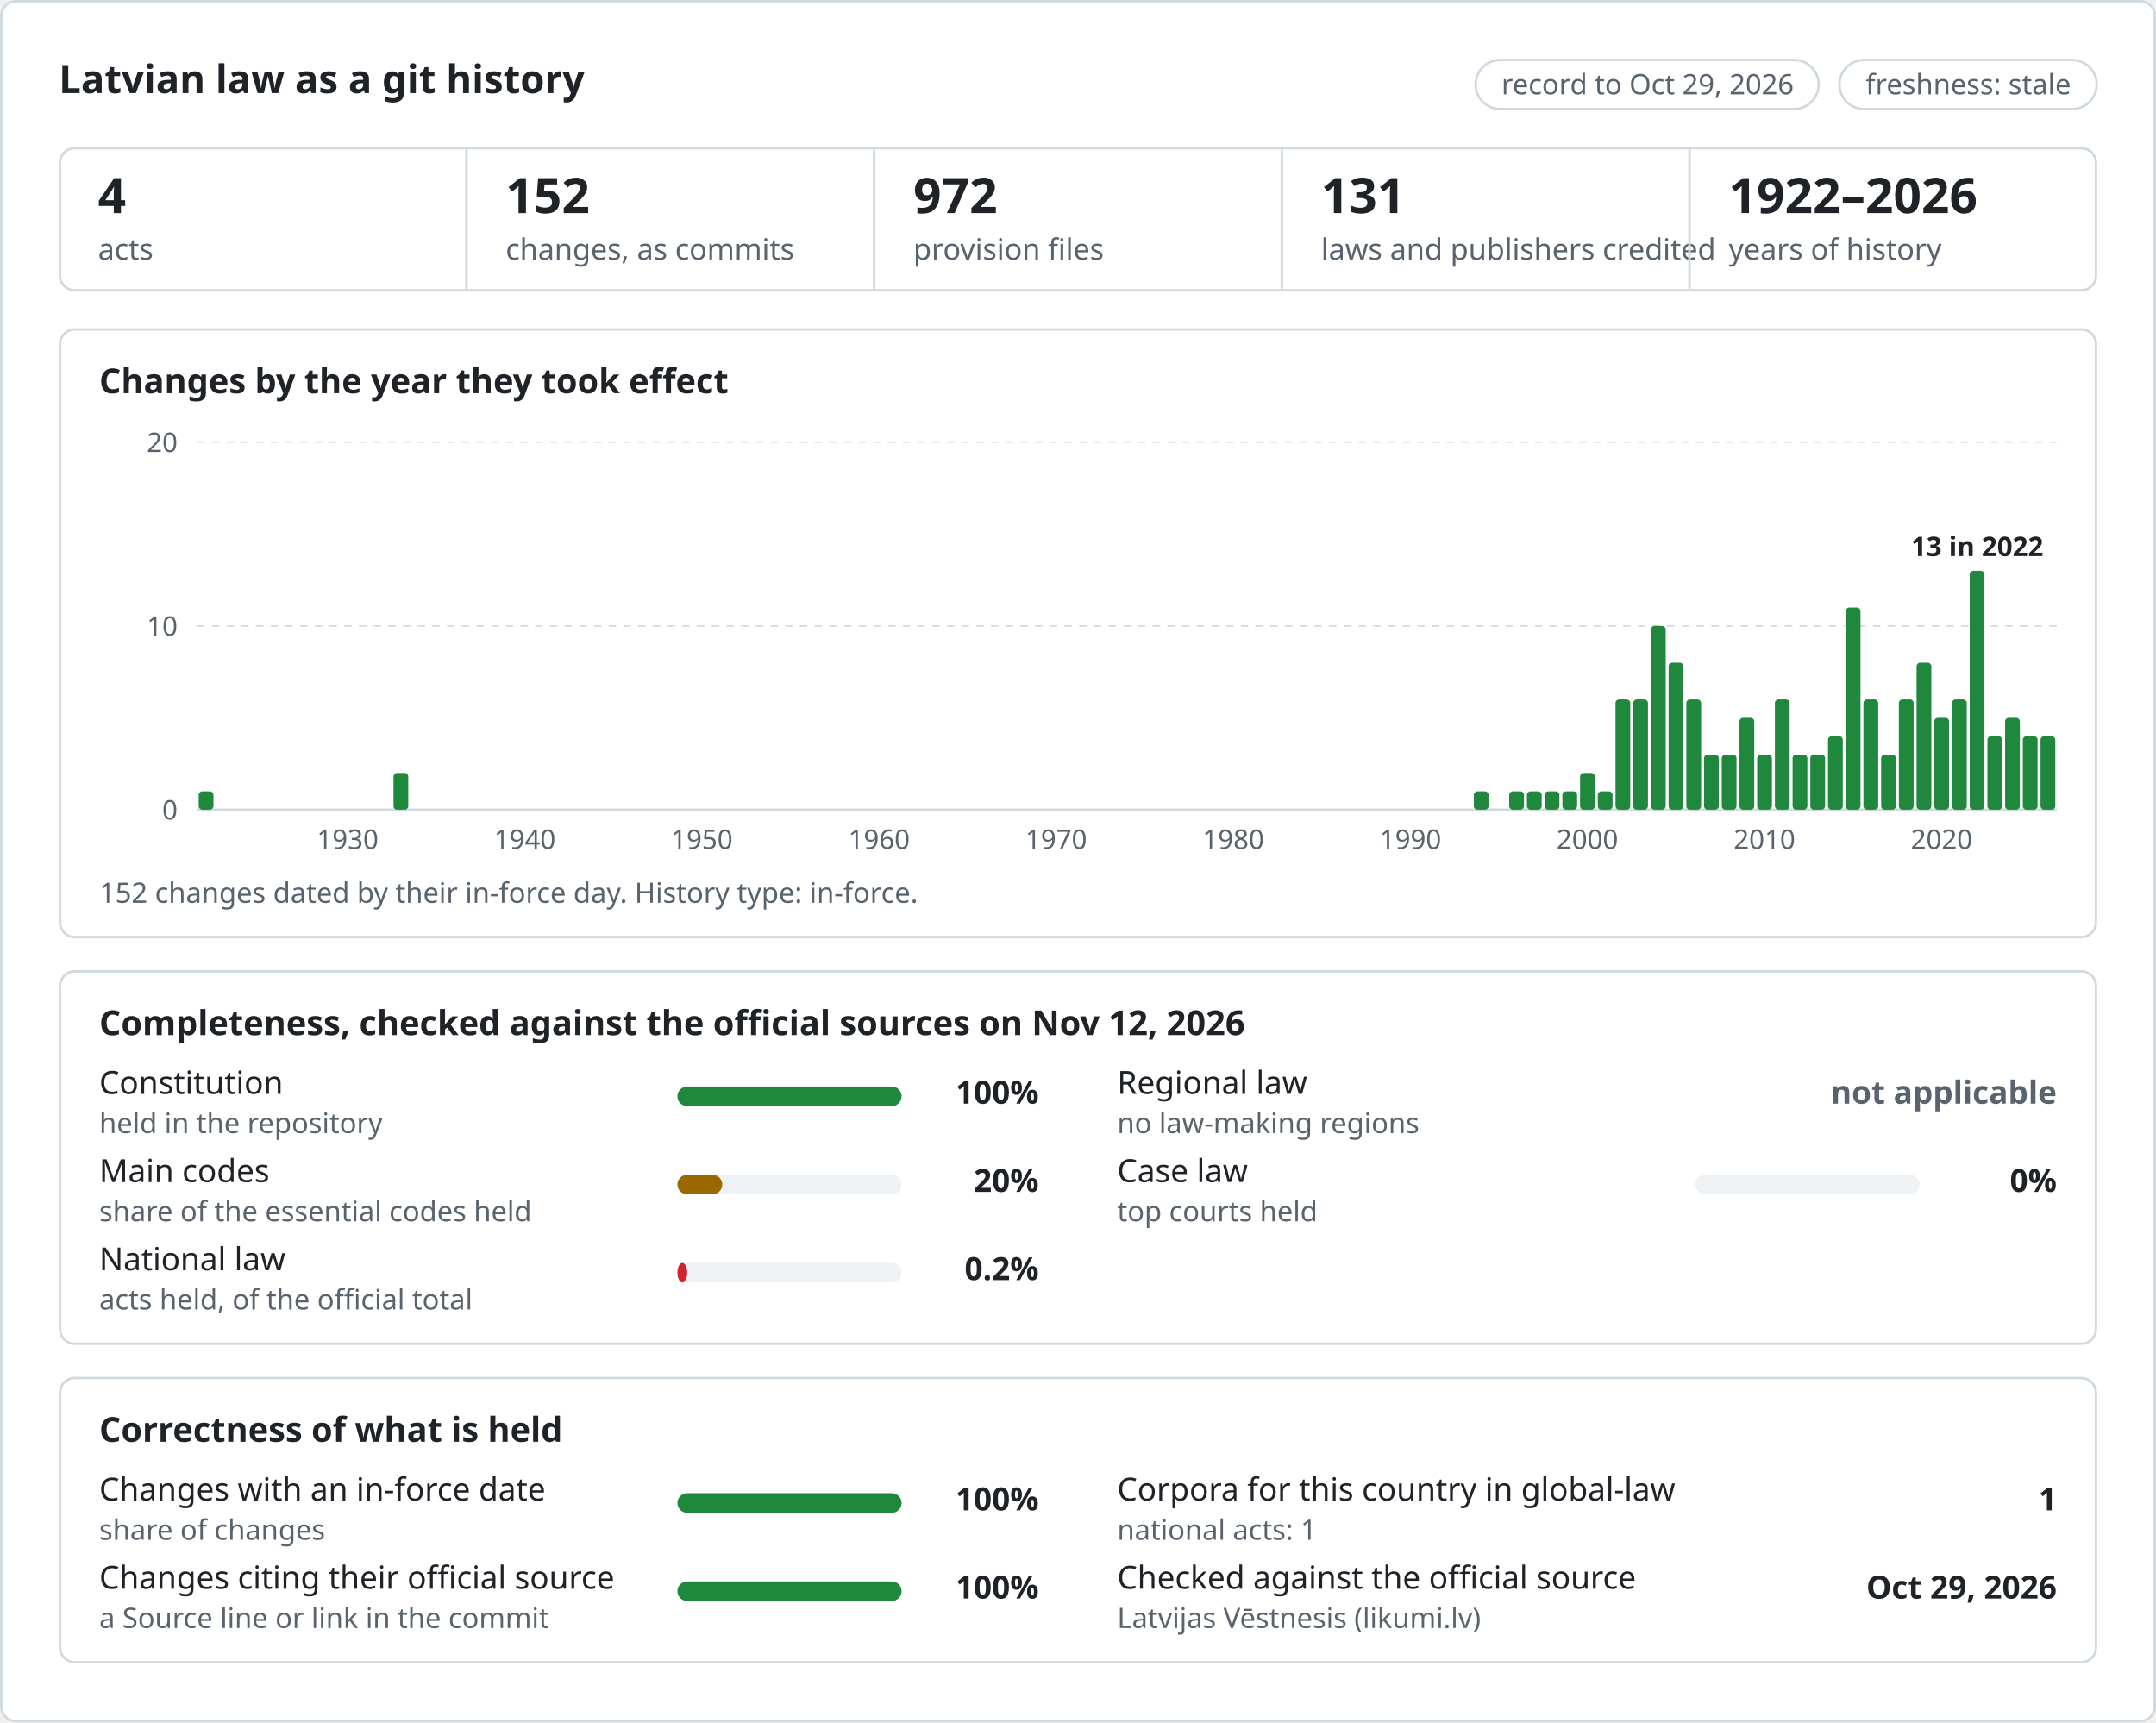
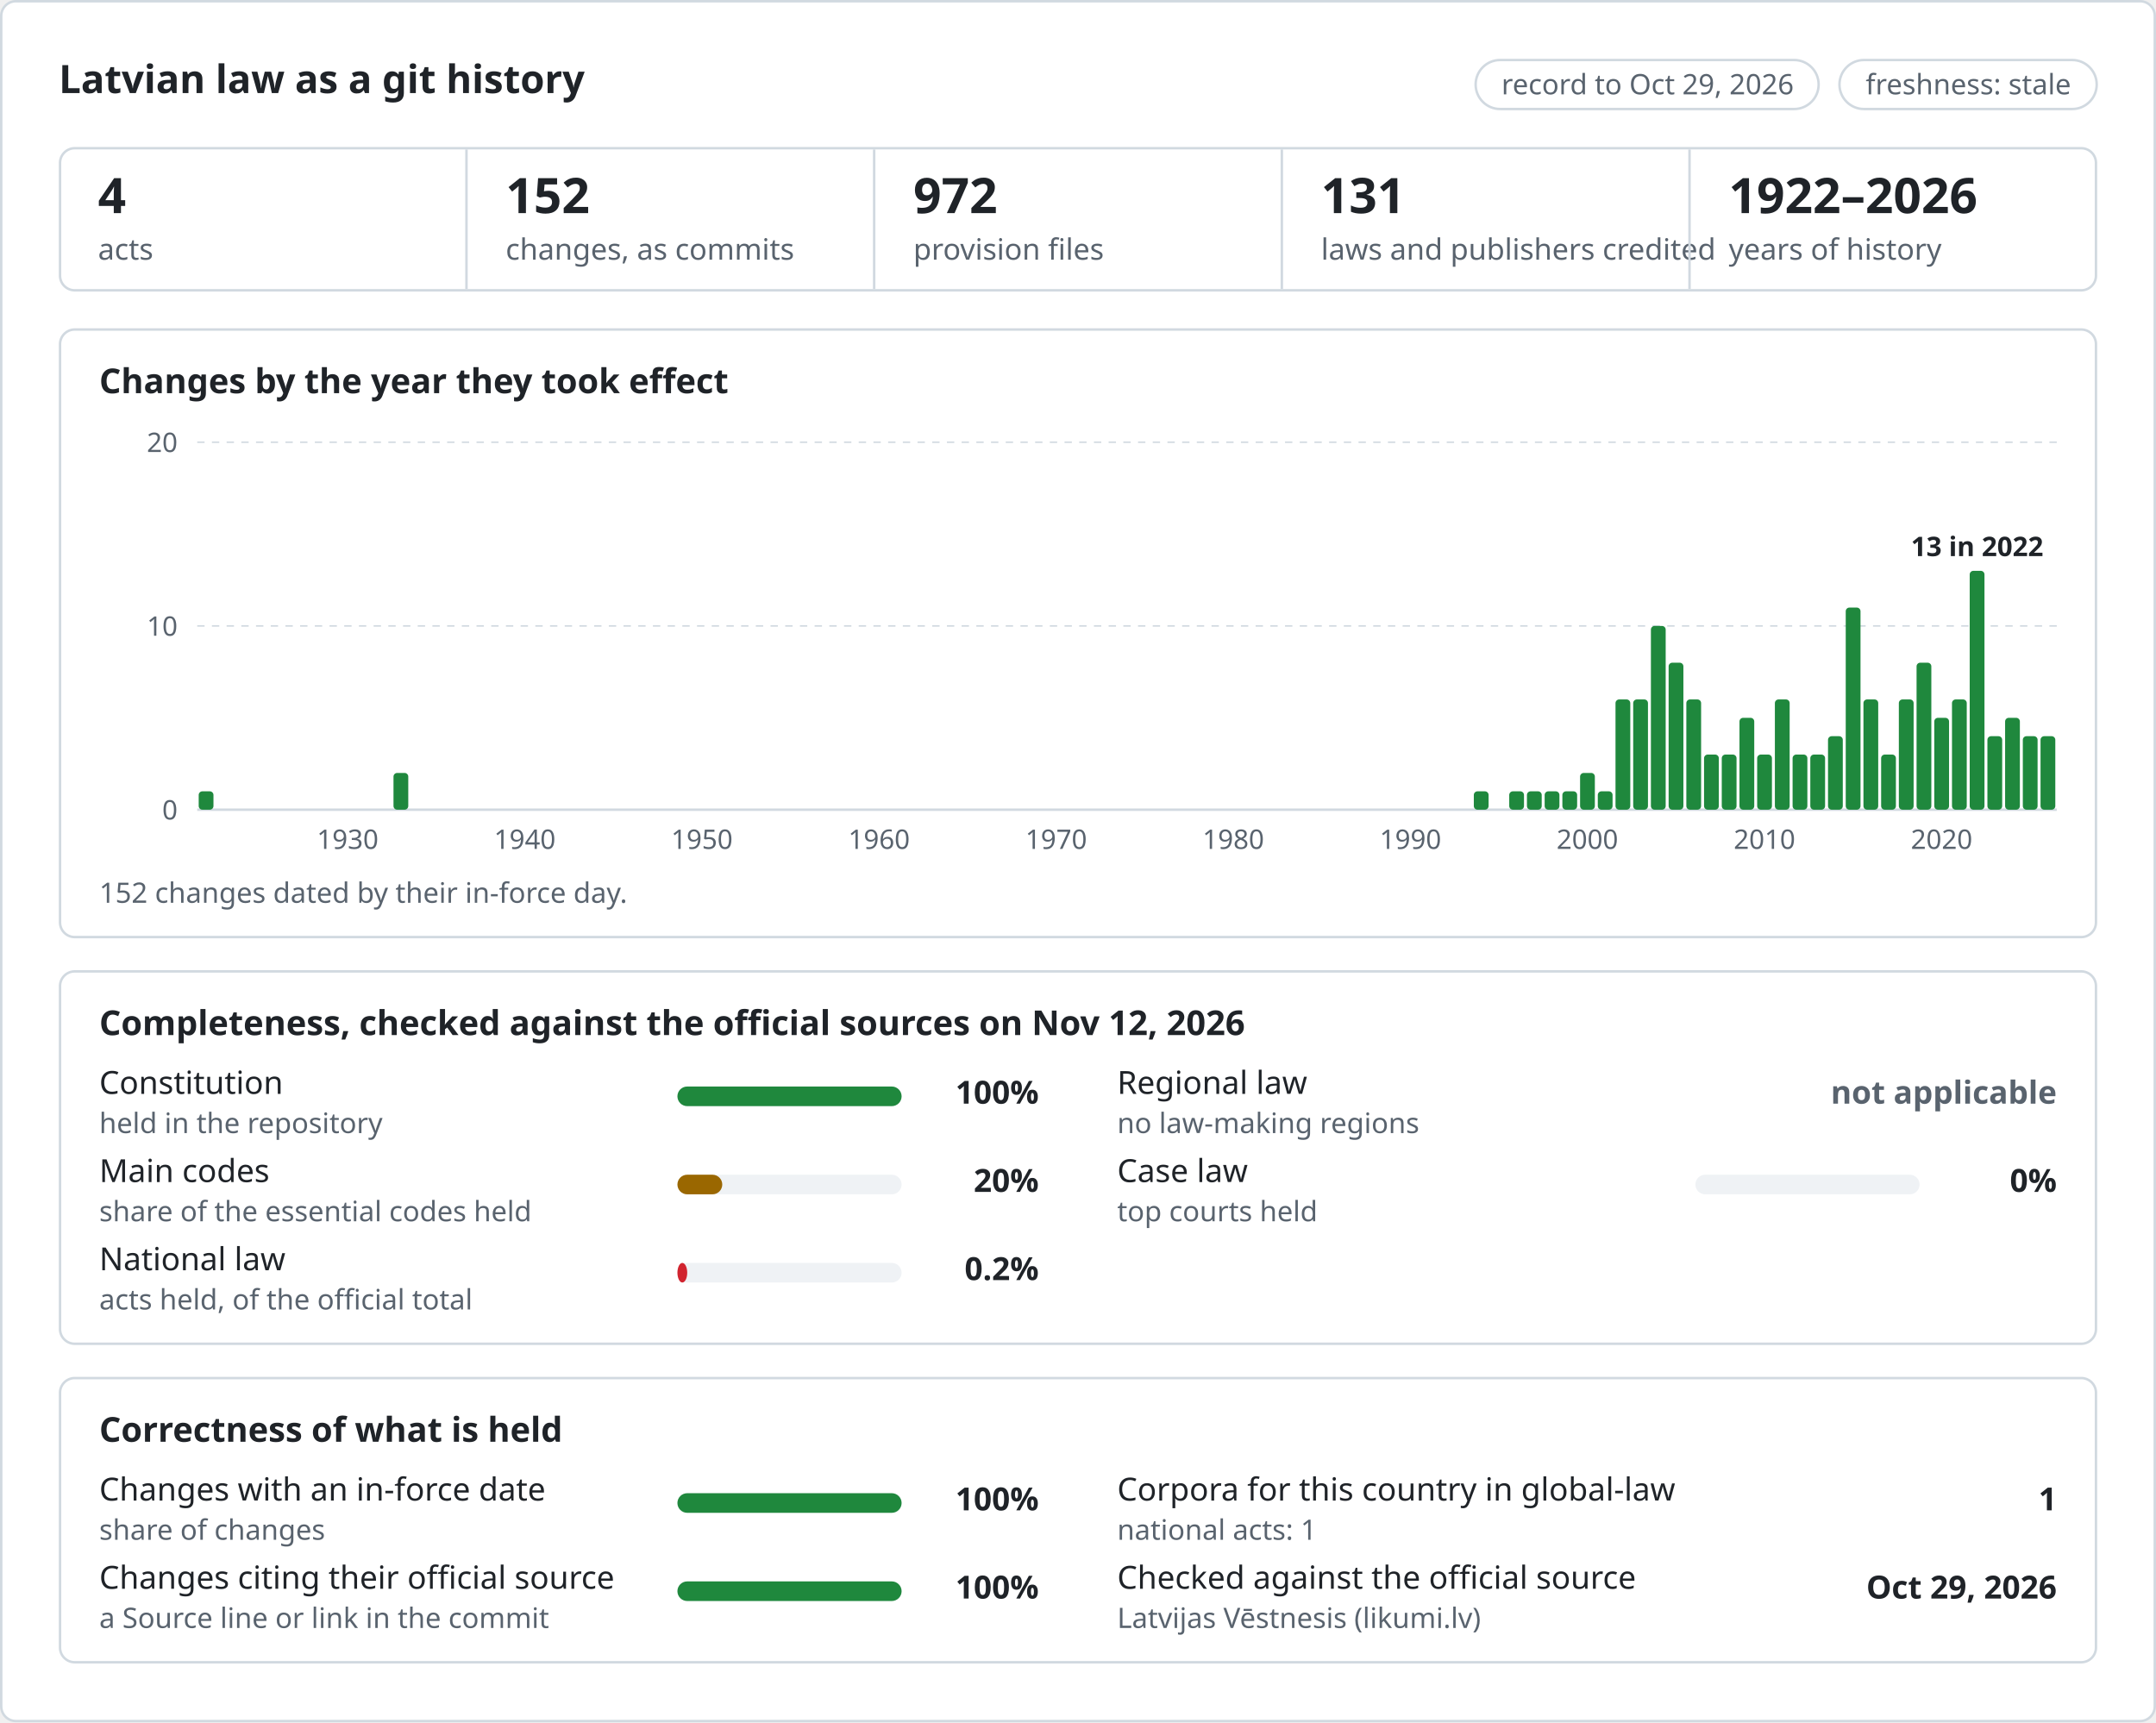
<svg xmlns="http://www.w3.org/2000/svg" width="880" height="703" viewBox="0 0 880 703" font-family="-apple-system,BlinkMacSystemFont,Segoe UI,Noto Sans,Helvetica,Arial,sans-serif">
  <rect x="0.5" y="0.5" width="879" height="702" rx="6" fill="#ffffff" stroke="#d1d9e0" />
  <text x="24" y="38" font-size="16" font-weight="600" fill="#1f2328">Latvian law as a git history</text>
  <rect x="602.3" y="24.5" width="140" height="20" rx="10" fill="none" stroke="#d1d9e0" />
  <text x="672.5" y="38.5" font-size="11.5" font-weight="500" text-anchor="middle" fill="#59636e">record to Oct 29, 2026</text>
  <rect x="750.8" y="24.5" width="105" height="20" rx="10" fill="none" stroke="#d1d9e0" />
  <text x="803.4" y="38.5" font-size="11.5" font-weight="500" text-anchor="middle" fill="#59636e">freshness: stale</text>
  <rect x="24.5" y="60.5" width="831" height="58" rx="6" fill="#ffffff" stroke="#d1d9e0" />
  <text x="40.0" y="87" font-size="20" font-weight="600" fill="#1f2328">4</text>
  <text x="40.0" y="106" font-size="12" fill="#59636e">acts</text>
  <line x1="190.4" y1="61" x2="190.4" y2="118" stroke="#d1d9e0" />
  <text x="206.4" y="87" font-size="20" font-weight="600" fill="#1f2328">152</text>
  <text x="206.4" y="106" font-size="12" fill="#59636e">changes, as commits</text>
  <line x1="356.8" y1="61" x2="356.8" y2="118" stroke="#d1d9e0" />
  <text x="372.8" y="87" font-size="20" font-weight="600" fill="#1f2328">972</text>
  <text x="372.8" y="106" font-size="12" fill="#59636e">provision files</text>
  <line x1="523.2" y1="61" x2="523.2" y2="118" stroke="#d1d9e0" />
  <text x="539.2" y="87" font-size="20" font-weight="600" fill="#1f2328">131</text>
  <text x="539.2" y="106" font-size="12" fill="#59636e" textLength="142" lengthAdjust="spacingAndGlyphs">laws and publishers credited</text>
  <line x1="689.6" y1="61" x2="689.6" y2="118" stroke="#d1d9e0" />
  <text x="705.6" y="87" font-size="20" font-weight="600" fill="#1f2328">1922–2026</text>
  <text x="705.6" y="106" font-size="12" fill="#59636e">years of history</text>
  <rect x="24.5" y="134.5" width="831" height="248" rx="6" fill="#ffffff" stroke="#d1d9e0" />
  <text x="40.5" y="160.5" font-size="14" font-weight="600" fill="#1f2328">Changes by the year they took effect</text>
  <line x1="80.5" y1="330.5" x2="839.5" y2="330.5" stroke="#d1d9e0" stroke-width="1" />
  <text x="72.5" y="334.5" font-size="11" text-anchor="end" fill="#59636e">0</text>
  <line x1="80.5" y1="255.5" x2="839.5" y2="255.5" stroke="#d1d9e0" stroke-width="0.6" stroke-dasharray="3 3" />
  <text x="72.5" y="259.5" font-size="11" text-anchor="end" fill="#59636e">10</text>
  <line x1="80.5" y1="180.5" x2="839.5" y2="180.5" stroke="#d1d9e0" stroke-width="0.6" stroke-dasharray="3 3" />
  <text x="72.5" y="184.5" font-size="11" text-anchor="end" fill="#59636e">20</text>
  <rect x="81.10" y="323.0" width="6.03" height="7.5" rx="1.5" fill="#1f883d" />
  <text x="141.9" y="346.5" font-size="11" text-anchor="middle" fill="#59636e">1930</text>
  <rect x="160.61" y="315.5" width="6.03" height="15.0" rx="1.5" fill="#1f883d" />
  <text x="214.2" y="346.5" font-size="11" text-anchor="middle" fill="#59636e">1940</text>
  <text x="286.5" y="346.5" font-size="11" text-anchor="middle" fill="#59636e">1950</text>
  <text x="358.8" y="346.5" font-size="11" text-anchor="middle" fill="#59636e">1960</text>
  <text x="431.1" y="346.5" font-size="11" text-anchor="middle" fill="#59636e">1970</text>
  <text x="503.4" y="346.5" font-size="11" text-anchor="middle" fill="#59636e">1980</text>
  <text x="575.7" y="346.5" font-size="11" text-anchor="middle" fill="#59636e">1990</text>
  <rect x="601.56" y="323.0" width="6.03" height="7.5" rx="1.5" fill="#1f883d" />
  <rect x="616.01" y="323.0" width="6.03" height="7.5" rx="1.5" fill="#1f883d" />
  <rect x="623.24" y="323.0" width="6.03" height="7.5" rx="1.5" fill="#1f883d" />
  <rect x="630.47" y="323.0" width="6.03" height="7.5" rx="1.5" fill="#1f883d" />
  <rect x="637.70" y="323.0" width="6.03" height="7.5" rx="1.5" fill="#1f883d" />
  <rect x="644.93" y="315.5" width="6.03" height="15.0" rx="1.5" fill="#1f883d" />
  <text x="647.9" y="346.5" font-size="11" text-anchor="middle" fill="#59636e">2000</text>
  <rect x="652.16" y="323.0" width="6.03" height="7.5" rx="1.5" fill="#1f883d" />
  <rect x="659.39" y="285.5" width="6.03" height="45.0" rx="1.5" fill="#1f883d" />
  <rect x="666.61" y="285.5" width="6.03" height="45.0" rx="1.5" fill="#1f883d" />
  <rect x="673.84" y="255.5" width="6.03" height="75.0" rx="1.5" fill="#1f883d" />
  <rect x="681.07" y="270.5" width="6.03" height="60.0" rx="1.5" fill="#1f883d" />
  <rect x="688.30" y="285.5" width="6.03" height="45.0" rx="1.5" fill="#1f883d" />
  <rect x="695.53" y="308.0" width="6.03" height="22.5" rx="1.5" fill="#1f883d" />
  <rect x="702.76" y="308.0" width="6.03" height="22.5" rx="1.5" fill="#1f883d" />
  <rect x="709.99" y="293.0" width="6.03" height="37.5" rx="1.5" fill="#1f883d" />
  <rect x="717.21" y="308.0" width="6.03" height="22.5" rx="1.5" fill="#1f883d" />
  <text x="720.2" y="346.5" font-size="11" text-anchor="middle" fill="#59636e">2010</text>
  <rect x="724.44" y="285.5" width="6.03" height="45.0" rx="1.5" fill="#1f883d" />
  <rect x="731.67" y="308.0" width="6.03" height="22.5" rx="1.5" fill="#1f883d" />
  <rect x="738.90" y="308.0" width="6.03" height="22.5" rx="1.5" fill="#1f883d" />
  <rect x="746.13" y="300.5" width="6.03" height="30.0" rx="1.5" fill="#1f883d" />
  <rect x="753.36" y="248.0" width="6.03" height="82.5" rx="1.5" fill="#1f883d" />
  <rect x="760.59" y="285.5" width="6.03" height="45.0" rx="1.5" fill="#1f883d" />
  <rect x="767.81" y="308.0" width="6.03" height="22.5" rx="1.5" fill="#1f883d" />
  <rect x="775.04" y="285.5" width="6.03" height="45.0" rx="1.5" fill="#1f883d" />
  <rect x="782.27" y="270.5" width="6.03" height="60.0" rx="1.5" fill="#1f883d" />
  <rect x="789.50" y="293.0" width="6.03" height="37.5" rx="1.5" fill="#1f883d" />
  <text x="792.5" y="346.5" font-size="11" text-anchor="middle" fill="#59636e">2020</text>
  <rect x="796.73" y="285.5" width="6.03" height="45.0" rx="1.5" fill="#1f883d" />
  <rect x="803.96" y="233.0" width="6.03" height="97.5" rx="1.5" fill="#1f883d" />
  <text x="807.0" y="227.0" font-size="11" font-weight="600" text-anchor="middle" fill="#1f2328">13 in 2022</text>
  <rect x="811.19" y="300.5" width="6.03" height="30.0" rx="1.5" fill="#1f883d" />
  <rect x="818.41" y="293.0" width="6.03" height="37.5" rx="1.5" fill="#1f883d" />
  <rect x="825.64" y="300.5" width="6.03" height="30.0" rx="1.5" fill="#1f883d" />
  <rect x="832.87" y="300.5" width="6.03" height="30.0" rx="1.5" fill="#1f883d" />
-   <text x="40.5" y="368.5" font-size="11.5" fill="#59636e">152 changes dated by their in-force day. History type: in-force.</text>
+   <text x="40.5" y="368.5" font-size="11.5" fill="#59636e">152 changes dated by their in-force day.</text>
  <rect x="24.5" y="396.5" width="831" height="152" rx="6" fill="#ffffff" stroke="#d1d9e0" />
  <text x="40.5" y="422.5" font-size="14" font-weight="600" fill="#1f2328">Completeness, checked against the official sources on Nov 12, 2026</text>
  <text x="40.5" y="446.5" font-size="13" fill="#1f2328">Constitution</text>
  <text x="40.5" y="462.5" font-size="11.5" fill="#59636e">held in the repository</text>
  <g>
    <rect x="276.5" y="443.5" width="91.5" height="8" rx="4" fill="#eff2f5" />
    <rect x="276.5" y="443.5" width="91.5" height="8" rx="4" fill="#1f883d" />
  </g>
  <text x="424.0" y="450.5" font-size="13" font-weight="600" text-anchor="end" fill="#1f2328">100%</text>
  <text x="40.5" y="482.5" font-size="13" fill="#1f2328">Main codes</text>
  <text x="40.5" y="498.5" font-size="11.5" fill="#59636e">share of the essential codes held</text>
  <g>
    <rect x="276.5" y="479.5" width="91.5" height="8" rx="4" fill="#eff2f5" />
    <rect x="276.5" y="479.5" width="18.3" height="8" rx="4" fill="#9a6700" />
  </g>
  <text x="424.0" y="486.5" font-size="13" font-weight="600" text-anchor="end" fill="#1f2328">20%</text>
  <text x="40.5" y="518.5" font-size="13" fill="#1f2328">National law</text>
  <text x="40.5" y="534.5" font-size="11.5" fill="#59636e">acts held, of the official total</text>
  <g>
    <rect x="276.5" y="515.5" width="91.5" height="8" rx="4" fill="#eff2f5" />
    <rect x="276.5" y="515.5" width="4.0" height="8" rx="4" fill="#d1242f" />
  </g>
  <text x="424.0" y="522.5" font-size="13" font-weight="600" text-anchor="end" fill="#1f2328">0.2%</text>
  <text x="456.0" y="446.5" font-size="13" fill="#1f2328">Regional law</text>
  <text x="456.0" y="462.5" font-size="11.5" fill="#59636e">no law-making regions</text>
  <text x="839.5" y="450.5" font-size="13" font-weight="600" text-anchor="end" fill="#59636e">not applicable</text>
  <text x="456.0" y="482.5" font-size="13" fill="#1f2328">Case law</text>
  <text x="456.0" y="498.5" font-size="11.5" fill="#59636e">top courts held</text>
  <g>
    <rect x="692.0" y="479.5" width="91.5" height="8" rx="4" fill="#eff2f5" />
  </g>
  <text x="839.5" y="486.5" font-size="13" font-weight="600" text-anchor="end" fill="#1f2328">0%</text>
  <rect x="24.5" y="562.5" width="831" height="116" rx="6" fill="#ffffff" stroke="#d1d9e0" />
  <text x="40.5" y="588.5" font-size="14" font-weight="600" fill="#1f2328">Correctness of what is held</text>
  <text x="40.5" y="612.5" font-size="13" fill="#1f2328">Changes with an in-force date</text>
  <text x="40.5" y="628.5" font-size="11.5" fill="#59636e">share of changes</text>
  <g>
    <rect x="276.5" y="609.5" width="91.5" height="8" rx="4" fill="#eff2f5" />
    <rect x="276.5" y="609.5" width="91.5" height="8" rx="4" fill="#1f883d" />
  </g>
  <text x="424.0" y="616.5" font-size="13" font-weight="600" text-anchor="end" fill="#1f2328">100%</text>
  <text x="40.5" y="648.5" font-size="13" fill="#1f2328">Changes citing their official source</text>
  <text x="40.5" y="664.5" font-size="11.5" fill="#59636e">a Source line or link in the commit</text>
  <g>
    <rect x="276.5" y="645.5" width="91.5" height="8" rx="4" fill="#eff2f5" />
    <rect x="276.5" y="645.5" width="91.5" height="8" rx="4" fill="#1f883d" />
  </g>
  <text x="424.0" y="652.5" font-size="13" font-weight="600" text-anchor="end" fill="#1f2328">100%</text>
  <text x="456.0" y="612.5" font-size="13" fill="#1f2328">Corpora for this country in global-law</text>
  <text x="456.0" y="628.5" font-size="11.5" fill="#59636e">national acts: 1</text>
  <text x="839.5" y="616.5" font-size="13" font-weight="600" text-anchor="end" fill="#1f2328">1</text>
  <text x="456.0" y="648.5" font-size="13" fill="#1f2328">Checked against the official source</text>
  <text x="456.0" y="664.5" font-size="11.5" fill="#59636e">Latvijas Vēstnesis (likumi.lv)</text>
  <text x="839.5" y="652.5" font-size="13" font-weight="600" text-anchor="end" fill="#1f2328">Oct 29, 2026</text>
</svg>
